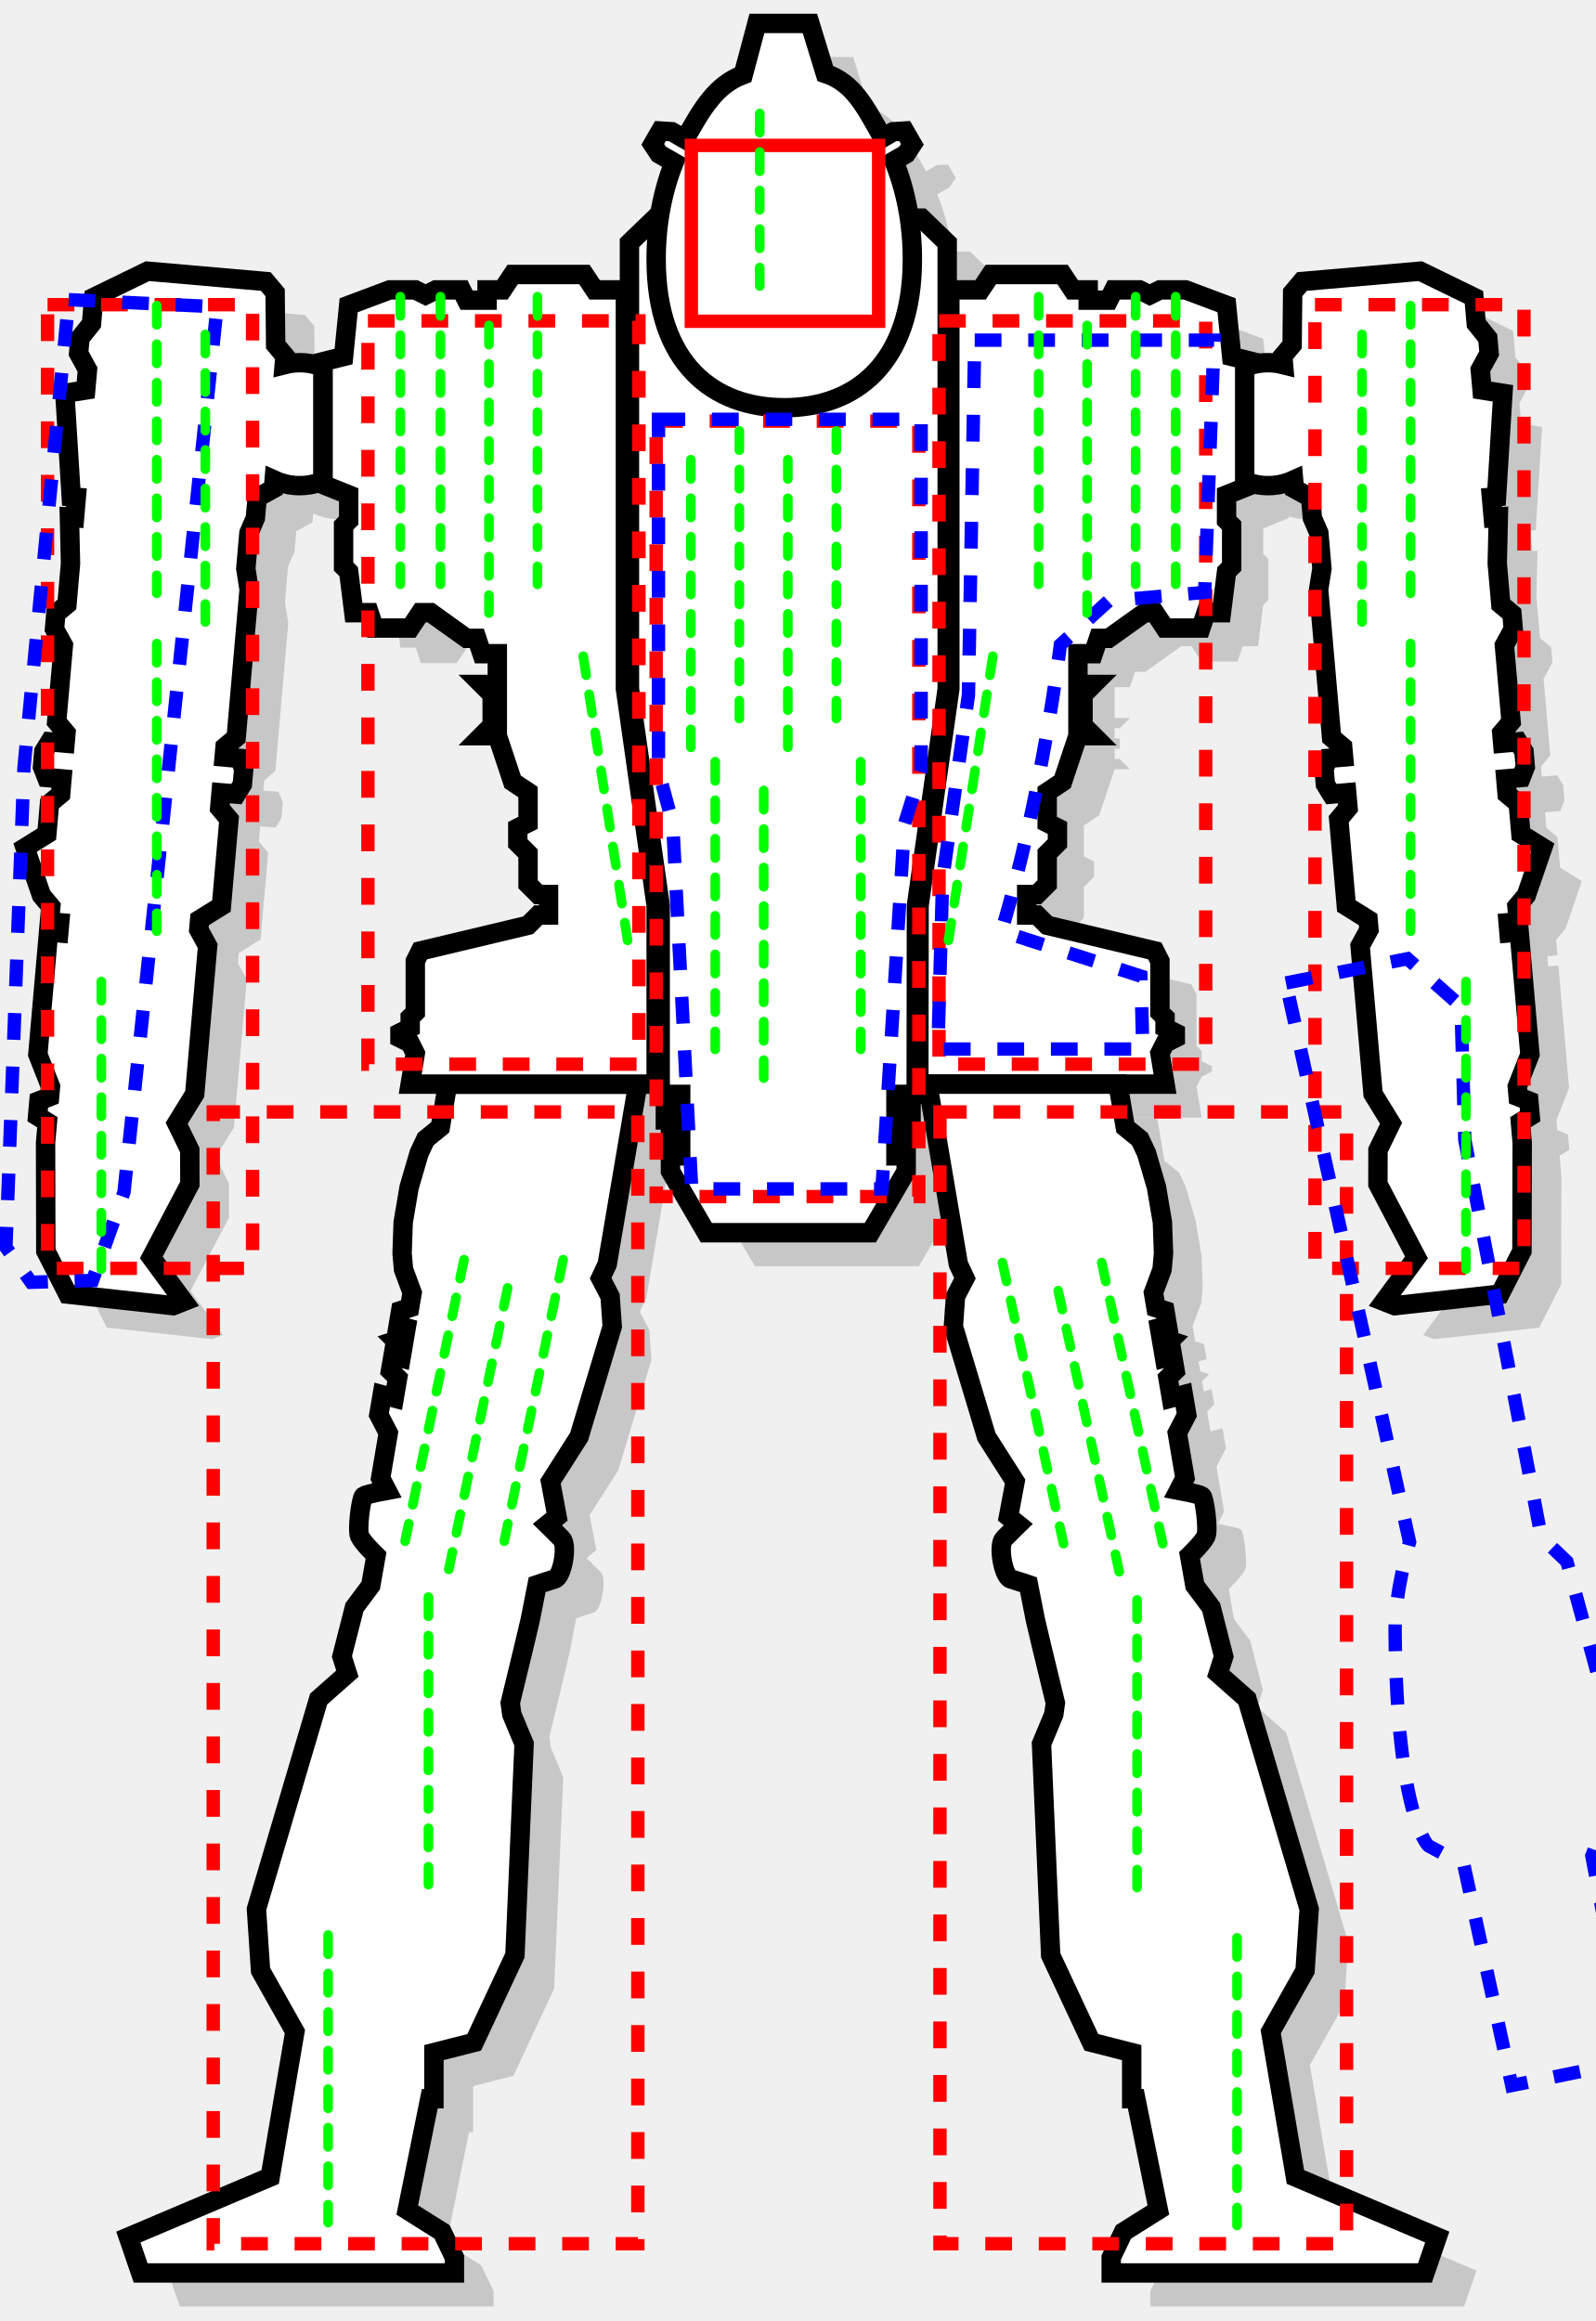
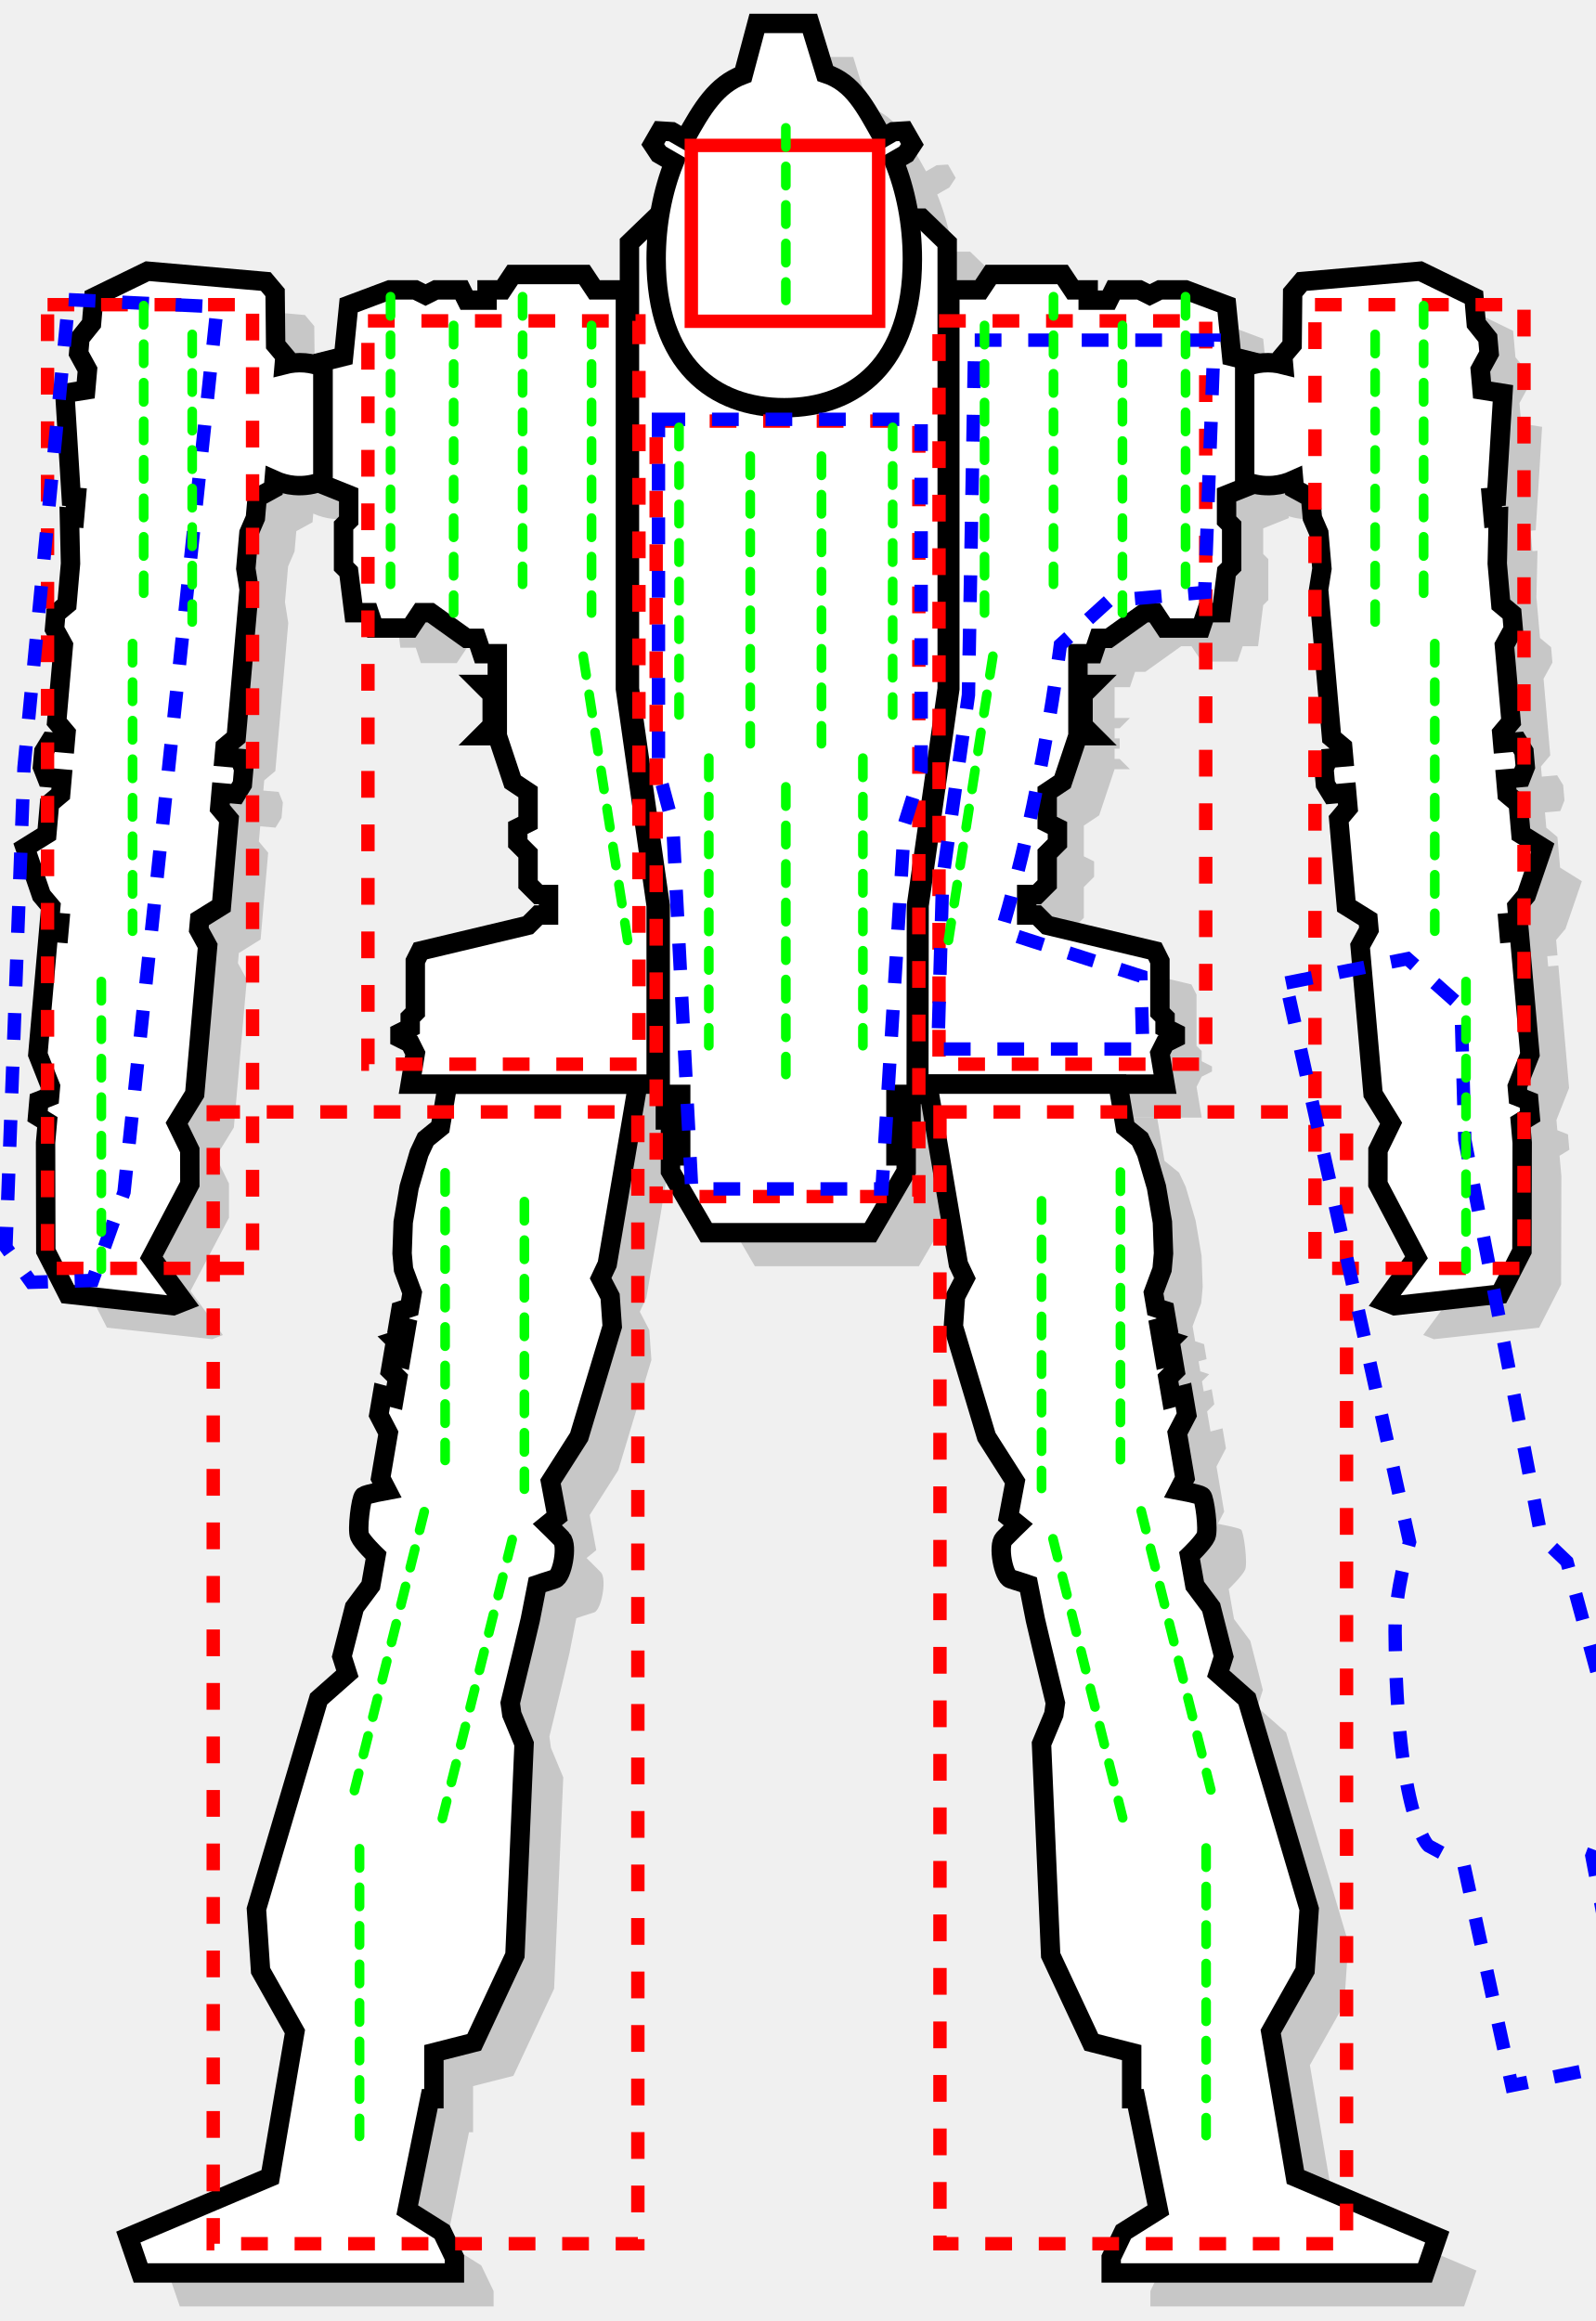
<svg xmlns="http://www.w3.org/2000/svg" width="100%" height="100%" viewBox="-1.875 -1.75 119.25 173.5" version="1.1" style="fill-rule:evenodd;clip-rule:evenodd;">
  <defs>
    <clipPath id="biped-structure-visible-1" clipPathUnits="userSpaceOnUse">
      <path clip-rule="evenodd" transform="matrix(1 0 0 1 0 0)" d="M-100000 -100000H100000V100000H-100000Z M65.851 9.755l.472-.715-.573-.996-.856 .052-.789 .456c-1.331-2.364-2.191-4.121-4.293-4.811L58.664 0H54.705L53.682 3.831c-2.023 .753-3.073 2.51-4.353 4.831l-.981-.566-.855-.052-.575 .996 .473 .715 1.117 .644c-.848 2.116-1.337 4.584-1.337 7.222 0 7.827 4.288 11.107 9.576 11.107 5.29 0 9.576-3.28 9.576-11.107 0-2.689-.505-5.2-1.382-7.341l.91-.525z Z" />
    </clipPath>
  </defs>
  <g id="paperdoll-art-structure">
    <path id="path56107" d="M94.461 36.98V27.787l-1.532-.383-.382-3.83-3.065-1.149H87.566l-.766 .383-.766-.383H84.119l-.383 .767H82.204v-.767h-1.15l-.766-1.15H74.925l-.765 1.15H71.863v29.82L69.564 68.448l-.018 13.347H87.95l-.384-2.298 .384-.765 .766-.383v-.383l-.766-.384v-.766l-.384-.382V72.603l-.382-.765-8.044-1.917-.766-.765h-.766V67.623h.766l.766-.765V64.559l.766-.766v-1.15l-.766-.382V59.963l1.148-.766 1.15-3.447h1.148l-.766-.766h-.382v-.766h.382v-.766h-.382v-.767h.382l.766-.766H81.438V49.62h1.148l.384-1.149h.766l2.682-1.916h.766l.766 1.15h2.68l.384-1.15h1.149l.384-3.064 .382-.382V40.045l-.382-.384V37.746l1.914-.766z M33.964 85.023l-1.091 .886-.491 1.044-.745 2.543-.446 2.623-.083 2.328 .108 1.203 .645 1.738-.191 1.124-.663 .215-.191 1.125 .599 .159-.127 .749-.663 .215 .535 .534-.128 .75-.598-.16-.192 1.125 .535 .534-.255 1.498-.898-.239-.255 1.499 .708 1.362-.573 3.372 .472 .909s-1.529 .28-1.734 .431c-.206 .151-.51 2.531-.306 2.997 .204 .467 1.225 1.449 1.225 1.449l-.396 2.242-1.218 1.633-.936 3.668 .409 1.284-2.149 1.898-4.649 15.704 .307 4.598 2.566 4.56-1.083 6.37-.764 4.496-10.602 4.491 .92 2.681H35.02v-1.148l-.92-1.916-2.606-1.639 1.687-8.319h.306v-3.448l3.012-.766 3.045-6.512 .684-15.8-.919-2.203-.118-.85 .997-4.11 .5-2.113 .515-2.623s.771-.263 1.327-.431c.555-.167 .976-2.513 .51-2.997-.467-.483-1.072-1.068-1.072-1.068l.726-.589-.492-2.623 2.136-3.348 2.478-8.244-.157-2.247-.709-1.363 .492-1.044 2.289-13.464H34.512l-.548 3.227z" style="fill:rgb(199,199,199);fill-rule:nonzero;" />
    <path id="path56111" d="M95.445 27.882c.537-.045 1.058 .007 1.549 .133l-.056-.647 .698-.83 .04-3.91 .698-.829 8.839-.773 4.016 1.956 .172 1.968 .862 1.077 .101 1.145-.663 1.212 .134 1.526 1.559 .248-.477 7.732-.382 .034 .134 1.526 .382-.034-.081 3.468 .267 3.052 .83 .696 .1 1.146-.663 1.211 .501 5.724-.697 .831 .066 .762 1.146-.101 .448 .73 .099 1.145-.313 .797-1.145 .1 .099 1.145 .831 .697 .201 2.289 1.626 1.011-1.226 3.568-.697 .829 .101 1.145-.764 .066 .067 .763 .764-.066 .801 9.158-.945 2.39 .066 .763 .797 .315 .101 1.146-.731 .448 .135 1.525-.019 8.107-1.642 3.218-7.87 .864-.796-.314 2.423-3.293-2.881-5.479 .004-2.545 .979-2.007-1.346-2.189-.969-11.066 .664-1.212-.068-.763-1.625-1.011-.568-6.487 .697-.831-.1-1.144-1.145 .1-.448-.729-.101-1.145 .314-.797 1.146-.1-.068-.763-.829-.696-.968-11.067 .247-1.559-.233-2.671-.481-1.111-.134-1.526-1.212-.664-.056-.648c-.464 .21-.967 .353-1.503 .4-.762 .066-1.496-.059-2.155-.333V28.213c.421-.175 .876-.288 1.353-.331 M23.847 27.882c-.536-.045-1.057 .007-1.549 .133l.056-.647-.697-.83-.042-3.91-.696-.829-8.839-.773-4.017 1.956-.172 1.968-.862 1.077-.101 1.145 .664 1.212-.135 1.526-1.559 .248 .478 7.732 .381 .034-.133 1.526-.383-.034 .081 3.468-.266 3.052-.83 .696-.1 1.146 .663 1.211-.501 5.724 .697 .831-.067 .762-1.145-.101-.448 .73-.101 1.145 .315 .797 1.145 .1-.099 1.145-.831 .697-.201 2.289-1.626 1.011 1.225 3.568 .698 .829-.102 1.145 .764 .066-.067 .763-.763-.066-.801 9.158 .945 2.39-.067 .763-.797 .315-.101 1.146 .731 .448-.134 1.525 .019 8.107 1.64 3.218 7.872 .864 .796-.314-2.424-3.293 2.882-5.479-.004-2.545-.979-2.007 1.346-2.189 .968-11.066-.664-1.212 .067-.763 1.626-1.011 .568-6.487-.696-.831 .1-1.144 1.145 .1 .448-.729 .101-1.145-.315-.797-1.146-.1 .068-.763 .83-.696 .967-11.067-.247-1.559 .234-2.671 .481-1.111 .134-1.526 1.211-.664 .056-.648c.465 .21 .967 .353 1.504 .4 .762 .066 1.495-.059 2.155-.333V28.213c-.421-.175-.876-.288-1.354-.331" style="fill:rgb(199,199,199);fill-rule:nonzero;" />
    <path id="path56119" d="M85.168 85.023l1.091 .886 .491 1.044 .746 2.543 .445 2.623 .083 2.328-.108 1.203-.645 1.738 .191 1.124 .664 .215 .19 1.125-.599 .159 .128 .749 .663 .215-.536 .534 .128 .75 .598-.16 .193 1.125-.536 .534 .255 1.498 .898-.239 .255 1.499-.707 1.362 .572 3.372-.472 .909s1.529 .28 1.734 .431c.206 .151 .51 2.531 .306 2.997-.204 .467-1.226 1.449-1.226 1.449l.396 2.242 1.218 1.633 .937 3.668-.408 1.284 2.148 1.898 4.649 15.704-.306 4.598-2.567 4.56 1.083 6.37 .764 4.496 10.602 4.491-.92 2.681H84.113v-1.148l.919-1.916 2.607-1.639-1.687-8.319h-.307v-3.448l-3.012-.766-3.045-6.512-.684-15.8 .919-2.203 .118-.85-.997-4.11-.499-2.113-.517-2.623s-.77-.263-1.326-.431c-.555-.167-.975-2.513-.51-2.997 .467-.483 1.072-1.068 1.072-1.068l-.726-.589 .492-2.623-2.136-3.348-2.477-8.244 .157-2.247 .708-1.363-.492-1.044-2.289-13.464H84.62l.548 3.227z M48.354 52.357V22.537H46.056l-.766-1.15H39.927l-.766 1.15H38.013v.767H36.48l-.383-.767H34.182l-.767 .384-.766-.384H30.735l-3.065 1.15-.383 3.83-1.532 .383v9.193l1.915 .766v1.915l-.383 .383V43.22l.383 .383 .383 3.064h1.15l.382 1.151h2.682l.766-1.151h.766l2.681 1.917h.766l.383 1.149h1.15v2.298h-1.15l.766 .766h.384v.767h-.384v.766h.384v.766h-.384l-.766 .766h1.15l1.148 3.447 1.15 .766v2.298l-.766 .383v1.148l.766 .766v2.3l.766 .766h.766v1.532h-.766l-.766 .766-8.044 1.916-.384 .765v3.831l-.382 .383v.766l-.765 .383v.383l.765 .383 .382 .766-.382 2.298H50.653V68.56L48.354 52.357z M69.09 12.261l.472-.715-.573-.996-.856 .052-.789 .456c-1.33-2.364-2.191-4.121-4.293-4.811L61.903 2.506H57.944L56.921 6.337c-2.023 .753-3.073 2.51-4.353 4.831l-.981-.566-.855-.052-.575 .996 .473 .715 1.117 .644c-.848 2.116-1.337 4.584-1.337 7.221 0 7.828 4.288 11.107 9.576 11.107 5.29 0 9.576-3.279 9.576-11.107 0-2.688-.505-5.199-1.382-7.34l.91-.525z" style="fill:rgb(199,199,199);fill-rule:nonzero;" />
    <path id="path56135" d="M72.556 52.245L70.257 68.448l-.016 13.348v.766H68.725v.766h1.132v1.149H68.725v.766h.766v1.149h-.766v.766h.766v1.149L66.81 92.904H54.552l-2.681-4.597V87.158h.766v-.766h-.766V85.243h.766v-.766H51.489V83.328h1.148v-.766H51.105V68.448L48.806 52.245V18.913l1.917-1.851H70.641l1.915 1.851V52.245z" style="fill:rgb(199,199,199);fill-rule:nonzero;" />
    <g clip-path="url(#biped-structure-visible-1)">
      <path id="paperdoll-art-structure-CT-isCT" class="structure unitLocation" data-loc="CT" d="M68.926 49.74L66.627 65.943 66.61 79.291v.766H65.095v.766h1.132v1.149H65.095v.766h.766v1.15h-.766v.766h.766v1.148L63.18 90.399H50.922l-2.681-4.597V84.654h.766v-.766h-.766v-1.15h.766v-.766H47.859V80.823h1.148v-.766H47.475V65.943L45.176 49.74V16.408l1.917-1.851H67.011l1.915 1.851V49.74z" style="fill:white;fill-rule:nonzero;stroke:none;stroke-opacity:1;stroke-width:1.45px" />
    </g>
    <path d="M68.926 49.74L66.627 65.943 66.61 79.291v.766H65.095v.766h1.132v1.149H65.095v.766h.766v1.15h-.766v.766h.766v1.148L63.18 90.399H50.922l-2.681-4.597V84.654h.766v-.766h-.766v-1.15h.766v-.766H47.859V80.823h1.148v-.766H47.475V65.943L45.176 49.74V16.408l1.917-1.851H67.011l1.915 1.851V49.74z" style="fill:none;fill-rule:nonzero;stroke:black;stroke-opacity:1;stroke-width:1.45px" />
    <path id="paperdoll-art-structure-RT-isRT" class="structure unitLocation" data-loc="RT" d="M91.722 34.475V25.281l-1.532-.382-.382-3.83-3.065-1.149H84.827l-.766 .383-.766-.383H81.38l-.383 .767H79.465V19.92h-1.15l-.766-1.15H72.187l-.766 1.15H69.124V49.74L66.825 65.943l-.018 13.348H85.211l-.384-2.299 .384-.765 .766-.383v-.383l-.766-.384v-.766l-.384-.382V70.098l-.382-.765-8.044-1.916-.766-.767h-.766V65.118h.766l.766-.765V62.054l.766-.766v-1.15l-.766-.382V57.458l1.148-.766 1.15-3.447h1.148l-.766-.766h-.382v-.766h.382v-.766h-.382V50.18h.382l.766-.766H78.699V47.115h1.148l.385-1.149h.765l2.682-1.916h.766l.766 1.15h2.68l.384-1.15h1.149l.384-3.064 .382-.382V37.54l-.382-.384V35.241l1.914-.766z" style="fill:white;fill-rule:nonzero;stroke:black;stroke-opacity:1;stroke-width:1.45px" />
    <path id="paperdoll-art-structure-RA-isRA" class="structure unitLocation" data-loc="RA" d="M92.517 25.377c.537-.045 1.058 .007 1.549 .133l-.056-.647 .698-.83 .041-3.91 .697-.829 8.839-.773 4.016 1.956 .172 1.968 .862 1.077 .101 1.145-.663 1.212 .134 1.526 1.559 .248-.477 7.732-.382 .034 .134 1.525 .382-.033-.081 3.468 .267 3.052 .83 .696 .1 1.146-.663 1.211 .501 5.724-.697 .831 .066 .762 1.146-.101 .448 .73 .099 1.145-.313 .797-1.145 .1 .099 1.145 .831 .697 .201 2.289 1.626 1.011-1.226 3.568-.697 .829 .101 1.145-.763 .066 .066 .763 .764-.066 .801 9.158-.945 2.39 .066 .763 .797 .315 .102 1.145-.731 .449 .134 1.525-.019 8.107-1.641 3.218-7.871 .864-.796-.314 2.423-3.294-2.881-5.478 .004-2.545 .979-2.007-1.346-2.189L99.79 68.96l.664-1.212-.067-.763-1.626-1.011-.568-6.488 .697-.83-.1-1.145-1.145 .101-.448-.729-.101-1.145 .315-.797 1.145-.1-.068-.763-.829-.696-.968-11.067 .247-1.559-.233-2.672-.481-1.11-.134-1.526-1.212-.664-.056-.648c-.464 .21-.967 .353-1.503 .4-.553 .048-1.091-.005-1.597-.142V25.518c.256-.069 .522-.116 .795-.141" style="fill:white;fill-rule:nonzero;" />
    <path id="path56561" d="M92.517 25.377c.537-.045 1.058 .007 1.549 .133l-.056-.647 .698-.83 .041-3.91 .697-.829 8.839-.773 4.016 1.956 .172 1.968 .862 1.077 .101 1.145-.663 1.212 .134 1.526 1.559 .248-.477 7.732-.382 .034 .134 1.525 .382-.033-.081 3.468 .267 3.052 .83 .696 .1 1.146-.663 1.211 .501 5.724-.697 .831 .066 .762 1.146-.101 .448 .73 .099 1.145-.313 .797-1.145 .1 .099 1.145 .831 .697 .201 2.289 1.626 1.011-1.226 3.568-.697 .829 .101 1.145-.763 .066 .066 .763 .764-.066 .801 9.158-.945 2.39 .066 .763 .797 .315 .102 1.145-.731 .449 .134 1.525-.019 8.107-1.641 3.218-7.871 .864-.796-.314 2.423-3.294-2.881-5.478 .004-2.545 .979-2.007-1.346-2.189L99.79 68.96l.664-1.212-.067-.763-1.626-1.011-.568-6.488 .697-.83-.1-1.145-1.145 .101-.448-.729-.101-1.145 .315-.797 1.145-.1-.068-.763-.829-.696-.968-11.067 .247-1.559-.233-2.672-.481-1.11-.134-1.526-1.212-.664-.056-.648c-.464 .21-.967 .353-1.503 .4-.762 .066-1.496-.059-2.155-.333V25.708c.421-.175 .876-.288 1.353-.331z" style="fill:none;fill-rule:nonzero;stroke:black;stroke-width:1.45px;" />
    <path id="paperdoll-art-structure-LA-isLA" class="structure unitLocation" data-loc="LA" d="M20.92 25.377c-.536-.045-1.057 .007-1.548 .133l.055-.647-.697-.83-.041-3.91-.697-.829-8.839-.773-4.017 1.956-.171 1.968-.863 1.077-.101 1.145 .664 1.212-.135 1.526-1.559 .248 .478 7.732 .381 .034-.133 1.525-.383-.033 .082 3.468-.267 3.052-.83 .696-.1 1.146 .663 1.211-.501 5.724 .697 .831-.067 .762L1.846 53.7l-.448 .73-.1 1.145 .314 .797 1.145 .1-.099 1.145-.831 .697-.201 2.289L0 61.614l1.225 3.568 .698 .829-.101 1.145 .764 .066-.068 .763-.763-.066-.801 9.158 .945 2.39-.067 .763-.797 .315-.1 1.145 .731 .449-.135 1.525 .019 8.107 1.641 3.218 7.871 .864 .796-.314-2.424-3.294 2.882-5.478-.004-2.545-.979-2.007 1.346-2.189 .968-11.066-.664-1.212 .068-.763 1.625-1.011 .568-6.488-.696-.83 .1-1.145 1.145 .101 .448-.729 .101-1.145-.314-.797-1.147-.1 .068-.763 .83-.696 .967-11.067-.247-1.559 .234-2.672 .481-1.11 .134-1.526 1.211-.664 .056-.648c.465 .21 .967 .353 1.504 .4 .762 .066 1.495-.059 2.155-.333V25.708c-.421-.175-.876-.288-1.354-.331" style="fill:white;fill-rule:nonzero;" />
    <path id="path56569" d="M20.92 25.377c-.536-.045-1.057 .007-1.548 .133l.055-.647-.697-.83-.041-3.91-.697-.829-8.839-.773-4.017 1.956-.171 1.968-.863 1.077-.101 1.145 .664 1.212-.135 1.526-1.559 .248 .478 7.732 .381 .034-.133 1.525-.383-.033 .082 3.468-.267 3.052-.83 .696-.1 1.146 .663 1.211-.501 5.724 .697 .831-.067 .762L1.846 53.7l-.448 .73-.1 1.145 .314 .797 1.145 .1-.099 1.145-.831 .697-.201 2.289L0 61.614l1.225 3.568 .698 .829-.101 1.145 .764 .066-.068 .763-.763-.066-.801 9.158 .945 2.39-.067 .763-.797 .315-.1 1.145 .731 .449-.135 1.525 .019 8.107 1.641 3.218 7.871 .864 .796-.314-2.424-3.294 2.882-5.478-.004-2.545-.979-2.007 1.346-2.189 .968-11.066-.664-1.212 .068-.763 1.625-1.011 .568-6.488-.696-.83 .1-1.145 1.145 .101 .448-.729 .101-1.145-.314-.797-1.147-.1 .068-.763 .83-.696 .967-11.067-.247-1.559 .234-2.672 .481-1.11 .134-1.526 1.211-.664 .056-.648c.465 .21 .967 .353 1.504 .4 .762 .066 1.495-.059 2.155-.333V25.708c-.421-.175-.876-.288-1.354-.331z" style="fill:none;fill-rule:nonzero;stroke:black;stroke-width:1.45px;" />
    <path id="paperdoll-art-structure-HD-isHD" class="structure unitLocation" data-loc="HD" d="M65.851 9.755l.472-.715-.573-.996-.856 .052-.789 .456c-1.331-2.364-2.191-4.121-4.293-4.811L58.664 0H54.705L53.682 3.831c-2.023 .753-3.073 2.51-4.353 4.831l-.981-.566-.855-.052-.575 .996 .473 .715 1.117 .644c-.848 2.116-1.337 4.584-1.337 7.222 0 7.827 4.288 11.107 9.576 11.107 5.29 0 9.576-3.28 9.576-11.107 0-2.689-.505-5.2-1.382-7.341l.91-.525z" style="fill:white;fill-rule:nonzero;stroke:black;stroke-opacity:1;stroke-width:1.45px" />
    <path id="paperdoll-art-structure-RL-isRL" class="structure unitLocation" data-loc="RL" d="M82.24 82.518l1.091 .886 .491 1.044 .746 2.543 .445 2.623 .083 2.328-.108 1.203-.645 1.738 .191 1.124 .663 .215 .191 1.125-.599 .159 .127 .749 .664 .215-.536 .534 .128 .75 .598-.16 .192 1.125-.535 .534 .255 1.498 .898-.239 .255 1.499-.708 1.362 .573 3.372-.472 .909s1.529 .28 1.734 .431c.206 .151 .51 2.531 .306 2.997-.204 .467-1.226 1.449-1.226 1.449l.397 2.242 1.218 1.633 .936 3.668-.408 1.284 2.148 1.898 4.649 15.704-.306 4.598-2.567 4.56 1.083 6.37 .764 4.496 10.602 4.491-.92 2.681H81.185v-1.148l.919-1.916 2.607-1.64-1.688-8.318h-.306v-3.448l-3.012-.767-3.045-6.511-.684-15.8 .919-2.204 .118-.849-.997-4.11-.499-2.113L75 116.709s-.77-.263-1.326-.431c-.555-.167-.975-2.513-.51-2.997 .467-.483 1.072-1.068 1.072-1.068l-.726-.589 .492-2.623-2.136-3.349-2.477-8.243 .156-2.247 .709-1.363-.492-1.044-2.289-13.464H81.692l.548 3.227z" style="fill:white;fill-rule:nonzero;stroke:black;stroke-opacity:1;stroke-width:1.45px" />
    <path id="paperdoll-art-structure-LL-isLL" class="structure unitLocation" data-loc="LL" d="M31.036 82.518l-1.091 .886-.491 1.044-.745 2.543-.446 2.623-.083 2.328 .108 1.203 .645 1.738-.191 1.124-.664 .215-.19 1.125 .599 .159-.128 .749-.662 .215 .535 .534-.128 .75-.598-.16-.193 1.125 .536 .534-.255 1.498-.898-.239-.255 1.499 .707 1.362-.572 3.372 .472 .909s-1.529 .28-1.734 .431c-.206 .151-.51 2.531-.306 2.997 .204 .467 1.225 1.449 1.225 1.449l-.396 2.242-1.218 1.633-.936 3.668 .409 1.284-2.149 1.898-4.649 15.704 .307 4.598 2.566 4.56-1.083 6.37-.764 4.496-10.602 4.491 .92 2.681H32.092v-1.148l-.92-1.916-2.606-1.64 1.686-8.318h.307v-3.448l3.012-.767 3.045-6.511 .684-15.8-.919-2.204-.118-.849 .997-4.11 .5-2.113 .516-2.623s.77-.263 1.326-.431c.555-.167 .976-2.513 .51-2.997-.467-.483-1.072-1.068-1.072-1.068l.726-.589-.492-2.623 2.136-3.349 2.478-8.243-.158-2.247-.708-1.363 .492-1.044 2.289-13.464H31.584l-.548 3.227z" style="fill:white;fill-rule:nonzero;stroke:black;stroke-opacity:1;stroke-width:1.45px" />
    <path id="paperdoll-art-structure-LT-isLT" class="structure unitLocation" data-loc="LT" d="M44.873 49.74V19.92H42.575l-.766-1.15H36.446l-.766 1.15H34.532v.766H32.999l-.382-.766H30.701l-.767 .383-.766-.383H27.254l-3.065 1.149-.383 3.83-1.531 .383v9.193l1.914 .766v1.916l-.383 .383v3.063l.383 .383 .383 3.064h1.15l.382 1.15h2.682l.766-1.15h.766l2.681 1.916h.766l.383 1.149h1.15v2.299h-1.15l.766 .765h.384v.767h-.384v.766h.384v.766h-.384l-.766 .766h1.15l1.148 3.448 1.15 .766v2.298l-.766 .383v1.148l.766 .766v2.299l.766 .766h.766v1.533h-.766l-.766 .766-8.044 1.916-.384 .765v3.83l-.382 .384v.766l-.765 .383v.383l.765 .383 .382 .765-.382 2.299H47.172V65.943L44.873 49.74z" style="fill:white;fill-rule:nonzero;stroke:black;stroke-opacity:1;stroke-width:1.45px" />
    <rect x="49.8" y="9.12" width="14.002" height="13.146" style="fill: none; stroke: rgb(255, 0, 0);" data-canon="structure" data-fill="structure" data-location="HD" />
    <rect data-canon="structure" data-location="CT" x="47.172" y="29.727" width="19.635" height="57.971" style="fill: none; stroke-dasharray: 2; stroke: rgb(255, 0, 0);" />
    <rect data-canon="structure" data-location="LT" x="25.628" y="22.235" width="20.258" height="55.565" style="fill: none; stroke-dasharray: 2; stroke: rgb(255, 0, 0);" />
    <rect data-canon="structure" data-location="RT" x="68.316" y="22.235" width="19.935" height="55.565" style="fill: none; stroke-dasharray: 2; stroke: rgb(255, 0, 0);" />
    <rect data-canon="structure" data-location="LA" x="1.678" y="21.026" width="15.326" height="72.034" style="fill: none; stroke-dasharray: 2; stroke: rgb(255, 0, 0);" />
    <rect data-canon="structure" data-location="RA" x="96.417" y="21.026" width="15.624" height="72.034" style="fill: none; stroke-dasharray: 2; stroke: rgb(255, 0, 0);" />
    <rect data-canon="structure" data-location="LL" x="14.064" y="81.369" width="31.739" height="84.605" style="fill: none; stroke-dasharray: 2; stroke: rgb(255, 0, 0);" />
    <rect data-canon="structure" data-location="RL" x="68.386" y="81.369" width="30.391" height="84.605" style="fill: none; stroke-dasharray: 2; stroke: rgb(255, 0, 0);" />
    <path d="M 47.345 29.597 L 66.98 29.597 L 66.98 55.865 L 65.737 59.828 L 64.051 87.124 L 49.83 87.124 L 48.41 59.828 L 47.345 55.865 L 47.345 29.597 Z" style="fill: none; stroke-dasharray: 2; stroke-width: 1; stroke: rgb(0, 0, 255);" data-fill="structure" data-location="CT" />
    <path d="M 70.984 23.678 L 88.877 23.678 L 88.175 42.532 L 80.993 43.17 L 77.387 46.446 C 77.387 46.446 75.992 57.898 72.985 67.865 L 83.403 71.218 L 83.551 76.668 L 68.231 76.668 L 68.586 63.959 L 70.515 50.198 L 70.984 23.678 Z" style="fill: none; stroke-dasharray: 2; stroke-width: 1; stroke: rgb(0, 0, 255);" data-fill="structure" data-location="RT" />
    <path d="M 27.935 76.668 L 45.828 76.668 L 45.126 57.814 L 37.944 57.176 L 34.338 53.9 C 34.338 53.9 32.943 42.448 29.936 32.481 L 40.354 29.128 L 40.502 23.678 L 25.182 23.678 L 25.537 36.387 L 27.466 50.148 L 27.935 76.668 Z" style="fill: none; stroke-dasharray: 2; stroke-width: 1; stroke: rgb(0, 0, 255); transform-box: fill-box; transform-origin: 50% 50%;" transform="matrix(-1, 0, 0, -1, 0.000004, 0.000003)" data-fill="structure" data-location="LT" />
  </g>
  <path d="M 4.419 20.435 L 15.524 20.342 L 12.305 86.808 L 10.331 93.536 L 5.754 93.928 L 3.724 91.42 L 3.052 55.56 L 4.419 20.435 Z" style="stroke: rgb(0, 0, 255); fill: none; stroke-dasharray: 2; transform-box: fill-box; transform-origin: 50% 50%;" data-fill="structure" data-location="LA" transform="matrix(0.998411, 0.056343, -0.056343, 0.998411, 0, 0)" />
  <path d="M 99.249 93.835 L 110.354 93.928 L 107.135 27.462 L 105.161 20.734 L 100.584 20.342 L 98.554 22.85 L 97.882 58.71 L 99.249 93.835 Z" style="stroke: rgb(0, 0, 255); fill: none; stroke-dasharray: 2; stroke-width: 1; transform-origin: 104.118px 57.135px;" transform="matrix(-0.998411, 0.056343, -0.056343, -0.998411, 0.000007, 0.000004)" data-fill="structure" data-location="RA" />
  <path d="M 42.089 87.98 L 51.351 88.015 L 54.567 92.306 L 52.852 102.138 L 52.531 132.389 L 54.037 134.555 L 55.087 150.705 L 51.476 156.483 L 51.272 172.106 L 42.184 172.106 L 41.965 155.227 L 39.656 153.305 C 39.656 153.305 37.756 150.789 40.412 137.098 C 40.976 134.191 42.806 130.769 42.806 130.769 L 42.089 87.98 Z" style="fill: none; stroke-dasharray: 2; stroke: rgb(0, 0, 255); transform-box: fill-box; transform-origin: 50% 50%;" transform="matrix(0.979883, -0.199572, 0.199572, 0.979883, 35.44514, -6.079223)" data-fill="structure" data-location="RL" />
  <path d="M 26.202 164.582 L 35.464 164.547 L 38.68 160.256 L 36.965 150.424 L 36.644 120.173 L 38.15 118.007 L 39.2 101.857 L 35.589 96.079 L 35.385 80.456 L 26.297 80.456 L 26.078 97.335 L 23.769 99.257 C 23.769 99.257 21.869 101.773 24.525 115.464 C 25.089 118.371 26.919 121.793 26.919 121.793 L 26.202 164.582 Z" style="fill: none; stroke-dasharray: 2; stroke: rgb(0, 0, 255); stroke-width: 1; transform-origin: 31.155px 122.519px;" data-fill="structure" data-location="LL" transform="matrix(-0.979883, -0.199572, 0.199572, -0.979883, -0.000001, 0.000011)" />
  <g data-rail="structure" data-location="HD">
-     <path d="M 54.914 6.733 L 54.914 19.633" style="fill: none; stroke: rgb(0, 255, 0); stroke-width: 0.72; stroke-linecap: round; stroke-dasharray: 1.44;" data-rail-capacity="3" data-rail-index="1" />
+     <path d="M 56.866 7.808 L 56.866 20.708" style="fill: none; stroke: rgb(0, 255, 0); stroke-width: 0.72; stroke-linecap: round; stroke-dasharray: 1.44;" data-rail-capacity="3" data-rail-index="1" />
  </g>
  <g data-rail="structure" data-location="CT">
-     <path d="M 53.391 30.464 L 53.391 51.964" style="fill: none; stroke: rgb(0, 255, 0); stroke-width: 0.72; stroke-linecap: round; stroke-dasharray: 1.44;" data-rail-capacity="5" data-rail-index="1" />
-     <path d="M 60.642 30.464 L 60.642 51.964" style="fill: none; stroke: rgb(0, 255, 0); stroke-width: 0.72; stroke-linecap: round; stroke-dasharray: 1.44;" data-rail-capacity="5" data-rail-index="2" />
-     <path d="M 51.587 55.189 L 51.587 76.689" style="fill: none; stroke: rgb(0, 255, 0); stroke-width: 0.72; stroke-linecap: round; stroke-dasharray: 1.44;" data-rail-capacity="5" data-rail-index="3" />
-     <path d="M 62.463 55.189 L 62.463 76.689" style="fill: none; stroke: rgb(0, 255, 0); stroke-width: 0.72; stroke-linecap: round; stroke-dasharray: 1.44;" data-rail-capacity="5" data-rail-index="4" />
-     <path d="M 57.016 32.614 L 57.016 54.114" style="fill: none; stroke: rgb(0, 255, 0); stroke-width: 0.72; stroke-linecap: round; stroke-dasharray: 1.44;" data-rail-capacity="5" data-rail-index="5" />
-     <path d="M 55.212 57.339 L 55.212 78.839" style="fill: none; stroke: rgb(0, 255, 0); stroke-width: 0.72; stroke-linecap: round; stroke-dasharray: 1.44;" data-rail-capacity="5" data-rail-index="6" />
-     <path d="M 49.765 32.614 L 49.765 54.114" style="fill: none; stroke: rgb(0, 255, 0); stroke-width: 0.72; stroke-linecap: round; stroke-dasharray: 1.44;" data-rail-capacity="5" data-rail-index="7" />
+     <path d="M 48.882 30.195 L 48.882 51.695" style="fill: none; stroke: rgb(0, 255, 0); stroke-width: 0.72; stroke-linecap: round; stroke-dasharray: 1.44;" data-rail-capacity="5" data-rail-index="1" />
+     <path d="M 64.85 30.195 L 64.85 51.695" style="fill: none; stroke: rgb(0, 255, 0); stroke-width: 0.72; stroke-linecap: round; stroke-dasharray: 1.44;" data-rail-capacity="5" data-rail-index="2" />
+     <path d="M 51.108 54.92 L 51.108 76.42" style="fill: none; stroke: rgb(0, 255, 0); stroke-width: 0.72; stroke-linecap: round; stroke-dasharray: 1.44;" data-rail-capacity="5" data-rail-index="3" />
+     <path d="M 62.625 54.92 L 62.625 76.42" style="fill: none; stroke: rgb(0, 255, 0); stroke-width: 0.72; stroke-linecap: round; stroke-dasharray: 1.44;" data-rail-capacity="5" data-rail-index="4" />
+     <path d="M 54.205 32.345 L 54.205 53.845" style="fill: none; stroke: rgb(0, 255, 0); stroke-width: 0.72; stroke-linecap: round; stroke-dasharray: 1.44;" data-rail-capacity="5" data-rail-index="5" />
+     <path d="M 56.866 57.07 L 56.866 78.57" style="fill: none; stroke: rgb(0, 255, 0); stroke-width: 0.72; stroke-linecap: round; stroke-dasharray: 1.44;" data-rail-capacity="5" data-rail-index="6" />
+     <path d="M 59.528 32.345 L 59.528 53.845" style="fill: none; stroke: rgb(0, 255, 0); stroke-width: 0.72; stroke-linecap: round; stroke-dasharray: 1.44;" data-rail-capacity="5" data-rail-index="7" />
  </g>
  <g data-rail="structure" data-location="LT">
-     <path d="M 28.05 20.427 L 28.05 41.927" style="fill: none; stroke: rgb(0, 255, 0); stroke-width: 0.72; stroke-linecap: round; stroke-dasharray: 1.44;" data-rail-capacity="5" data-rail-index="1" />
-     <path d="M 38.298 20.427 L 38.298 41.927" style="fill: none; stroke: rgb(0, 255, 0); stroke-width: 0.72; stroke-linecap: round; stroke-dasharray: 1.44;" data-rail-capacity="5" data-rail-index="2" />
-     <path d="M 31.047 20.427 L 31.047 41.927" style="fill: none; stroke: rgb(0, 255, 0); stroke-width: 0.72; stroke-linecap: round; stroke-dasharray: 1.44;" data-rail-capacity="5" data-rail-index="3" />
-     <path d="M 34.673 22.577 L 34.673 44.076" style="fill: none; stroke: rgb(0, 255, 0); stroke-width: 0.72; stroke-linecap: round; stroke-dasharray: 1.44;" data-rail-capacity="5" data-rail-index="4" />
-     <path d="M 41.719 47.301 L 45.038 68.544" style="fill: none; stroke: rgb(0, 255, 0); stroke-width: 0.72; stroke-linecap: round; stroke-dasharray: 1.44;" data-rail-capacity="5" data-rail-index="5" />
+     <path d="M 37.188 20.427 L 37.188 41.927" style="fill: none; stroke: rgb(0, 255, 0); stroke-width: 0.72; stroke-linecap: round; stroke-dasharray: 1.44;" data-rail-capacity="5" data-rail-index="1" />
+     <path d="M 27.316 20.427 L 27.316 41.927" style="fill: none; stroke: rgb(0, 255, 0); stroke-width: 0.72; stroke-linecap: round; stroke-dasharray: 1.44;" data-rail-capacity="5" data-rail-index="2" />
+     <path d="M 32.034 22.577 L 32.034 44.076" style="fill: none; stroke: rgb(0, 255, 0); stroke-width: 0.72; stroke-linecap: round; stroke-dasharray: 1.44;" data-rail-capacity="5" data-rail-index="3" />
+     <path d="M 41.719 47.301 L 45.038 68.544" style="fill: none; stroke: rgb(0, 255, 0); stroke-width: 0.72; stroke-linecap: round; stroke-dasharray: 1.44;" data-rail-capacity="5" data-rail-index="4" />
+     <path d="M 42.342 22.577 L 42.342 44.076" style="fill: none; stroke: rgb(0, 255, 0); stroke-width: 0.72; stroke-linecap: round; stroke-dasharray: 1.44;" data-rail-capacity="5" data-rail-index="5" />
  </g>
  <g data-rail="structure" data-location="RT">
-     <path d="M 86.009 20.427 L 86.009 41.927" style="fill: none; stroke: rgb(0, 255, 0); stroke-width: 0.72; stroke-linecap: round; stroke-dasharray: 1.44;" data-rail-capacity="5" data-rail-index="1" />
-     <path d="M 75.761 20.427 L 75.761 41.927" style="fill: none; stroke: rgb(0, 255, 0); stroke-width: 0.72; stroke-linecap: round; stroke-dasharray: 1.44;" data-rail-capacity="5" data-rail-index="2" />
-     <path d="M 83.012 20.427 L 83.012 41.927" style="fill: none; stroke: rgb(0, 255, 0); stroke-width: 0.72; stroke-linecap: round; stroke-dasharray: 1.44;" data-rail-capacity="5" data-rail-index="3" />
-     <path d="M 79.386 22.577 L 79.386 44.076" style="fill: none; stroke: rgb(0, 255, 0); stroke-width: 0.72; stroke-linecap: round; stroke-dasharray: 1.44;" data-rail-capacity="5" data-rail-index="4" />
-     <path d="M 72.34 47.301 L 69.021 68.544" style="fill: none; stroke: rgb(0, 255, 0); stroke-width: 0.72; stroke-linecap: round; stroke-dasharray: 1.44;" data-rail-capacity="5" data-rail-index="5" />
+     <path d="M 76.871 20.427 L 76.871 41.927" style="fill: none; stroke: rgb(0, 255, 0); stroke-width: 0.72; stroke-linecap: round; stroke-dasharray: 1.44;" data-rail-capacity="5" data-rail-index="1" />
+     <path d="M 86.743 20.427 L 86.743 41.927" style="fill: none; stroke: rgb(0, 255, 0); stroke-width: 0.72; stroke-linecap: round; stroke-dasharray: 1.44;" data-rail-capacity="5" data-rail-index="2" />
+     <path d="M 82.025 22.577 L 82.025 44.076" style="fill: none; stroke: rgb(0, 255, 0); stroke-width: 0.72; stroke-linecap: round; stroke-dasharray: 1.44;" data-rail-capacity="5" data-rail-index="3" />
+     <path d="M 72.34 47.301 L 69.021 68.544" style="fill: none; stroke: rgb(0, 255, 0); stroke-width: 0.72; stroke-linecap: round; stroke-dasharray: 1.44;" data-rail-capacity="5" data-rail-index="4" />
+     <path d="M 71.717 22.577 L 71.717 44.076" style="fill: none; stroke: rgb(0, 255, 0); stroke-width: 0.72; stroke-linecap: round; stroke-dasharray: 1.44;" data-rail-capacity="5" data-rail-index="5" />
  </g>
  <g data-rail="structure" data-location="LA">
-     <path d="M 9.846 21.095 L 9.846 42.595" style="fill: none; stroke: rgb(0, 255, 0); stroke-width: 0.72; stroke-linecap: round; stroke-dasharray: 1.44;" data-rail-capacity="5" data-rail-index="1" />
-     <path d="M 9.846 46.358 L 9.846 67.858" style="fill: none; stroke: rgb(0, 255, 0); stroke-width: 0.72; stroke-linecap: round; stroke-dasharray: 1.44;" data-rail-capacity="5" data-rail-index="2" />
+     <path d="M 8.866 21.095 L 8.866 42.595" style="fill: none; stroke: rgb(0, 255, 0); stroke-width: 0.72; stroke-linecap: round; stroke-dasharray: 1.44;" data-rail-capacity="5" data-rail-index="1" />
+     <path d="M 8.034 46.358 L 8.034 67.858" style="fill: none; stroke: rgb(0, 255, 0); stroke-width: 0.72; stroke-linecap: round; stroke-dasharray: 1.44;" data-rail-capacity="5" data-rail-index="2" />
    <path d="M 5.7 71.62 L 5.7 93.12" style="fill: none; stroke: rgb(0, 255, 0); stroke-width: 0.72; stroke-linecap: round; stroke-dasharray: 1.44;" data-rail-capacity="5" data-rail-index="3" />
-     <path d="M 13.472 23.245 L 13.472 44.745" style="fill: none; stroke: rgb(0, 255, 0); stroke-width: 0.72; stroke-linecap: round; stroke-dasharray: 1.44;" data-rail-capacity="5" data-rail-index="4" />
+     <path d="M 12.492 23.245 L 12.492 44.745" style="fill: none; stroke: rgb(0, 255, 0); stroke-width: 0.72; stroke-linecap: round; stroke-dasharray: 1.44;" data-rail-capacity="5" data-rail-index="4" />
  </g>
  <g data-rail="structure" data-location="RA">
-     <path d="M 103.56 21.095 L 103.56 42.595" style="fill: none; stroke: rgb(0, 255, 0); stroke-width: 0.72; stroke-linecap: round; stroke-dasharray: 1.44;" data-rail-capacity="5" data-rail-index="1" />
-     <path d="M 103.56 46.358 L 103.56 67.858" style="fill: none; stroke: rgb(0, 255, 0); stroke-width: 0.72; stroke-linecap: round; stroke-dasharray: 1.44;" data-rail-capacity="5" data-rail-index="2" />
+     <path d="M 104.54 21.095 L 104.54 42.595" style="fill: none; stroke: rgb(0, 255, 0); stroke-width: 0.72; stroke-linecap: round; stroke-dasharray: 1.44;" data-rail-capacity="5" data-rail-index="1" />
+     <path d="M 105.372 46.358 L 105.372 67.858" style="fill: none; stroke: rgb(0, 255, 0); stroke-width: 0.72; stroke-linecap: round; stroke-dasharray: 1.44;" data-rail-capacity="5" data-rail-index="2" />
    <path d="M 107.706 71.62 L 107.706 93.12" style="fill: none; stroke: rgb(0, 255, 0); stroke-width: 0.72; stroke-linecap: round; stroke-dasharray: 1.44;" data-rail-capacity="5" data-rail-index="3" />
-     <path d="M 99.934 23.245 L 99.934 44.745" style="fill: none; stroke: rgb(0, 255, 0); stroke-width: 0.72; stroke-linecap: round; stroke-dasharray: 1.44;" data-rail-capacity="5" data-rail-index="4" />
+     <path d="M 100.914 23.245 L 100.914 44.745" style="fill: none; stroke: rgb(0, 255, 0); stroke-width: 0.72; stroke-linecap: round; stroke-dasharray: 1.44;" data-rail-capacity="5" data-rail-index="4" />
  </g>
  <g data-rail="structure" data-location="LL">
-     <path d="M 32.811 92.416 L 28.406 113.46" style="fill: none; stroke: rgb(0, 255, 0); stroke-width: 0.72; stroke-linecap: round; stroke-dasharray: 1.44;" data-rail-capacity="5" data-rail-index="1" />
-     <path d="M 40.22 92.416 L 35.814 113.46" style="fill: none; stroke: rgb(0, 255, 0); stroke-width: 0.72; stroke-linecap: round; stroke-dasharray: 1.44;" data-rail-capacity="5" data-rail-index="2" />
-     <path d="M 30.151 117.633 L 30.151 139.133" style="fill: none; stroke: rgb(0, 255, 0); stroke-width: 0.72; stroke-linecap: round; stroke-dasharray: 1.44;" data-rail-capacity="5" data-rail-index="3" />
-     <path d="M 22.652 142.895 L 22.652 164.395" style="fill: none; stroke: rgb(0, 255, 0); stroke-width: 0.72; stroke-linecap: round; stroke-dasharray: 1.44;" data-rail-capacity="5" data-rail-index="4" />
-     <path d="M 36.075 94.52 L 31.67 115.564" style="fill: none; stroke: rgb(0, 255, 0); stroke-width: 0.72; stroke-linecap: round; stroke-dasharray: 1.44;" data-rail-capacity="5" data-rail-index="5" />
+     <path d="M 31.397 85.92 L 31.397 107.42" style="fill: none; stroke: rgb(0, 255, 0); stroke-width: 0.72; stroke-linecap: round; stroke-dasharray: 1.44;" data-rail-capacity="5" data-rail-index="1" />
+     <path d="M 29.838 111.247 L 24.616 132.103" style="fill: none; stroke: rgb(0, 255, 0); stroke-width: 0.72; stroke-linecap: round; stroke-dasharray: 1.44;" data-rail-capacity="5" data-rail-index="2" />
+     <path d="M 25.001 136.445 L 25.001 157.945" style="fill: none; stroke: rgb(0, 255, 0); stroke-width: 0.72; stroke-linecap: round; stroke-dasharray: 1.44;" data-rail-capacity="5" data-rail-index="3" />
+     <path d="M 37.322 88.07 L 37.322 109.57" style="fill: none; stroke: rgb(0, 255, 0); stroke-width: 0.72; stroke-linecap: round; stroke-dasharray: 1.44;" data-rail-capacity="5" data-rail-index="4" />
+     <path d="M 36.411 113.333 L 31.189 134.189" style="fill: none; stroke: rgb(0, 255, 0); stroke-width: 0.72; stroke-linecap: round; stroke-dasharray: 1.44;" data-rail-capacity="5" data-rail-index="5" />
  </g>
  <g data-rail="structure" data-location="RL">
-     <path d="M 80.478 92.632 L 85.039 113.642" style="fill: none; stroke: rgb(0, 255, 0); stroke-width: 0.72; stroke-linecap: round; stroke-dasharray: 1.44;" data-rail-capacity="5" data-rail-index="1" />
-     <path d="M 73.058 92.632 L 77.619 113.642" style="fill: none; stroke: rgb(0, 255, 0); stroke-width: 0.72; stroke-linecap: round; stroke-dasharray: 1.44;" data-rail-capacity="5" data-rail-index="2" />
-     <path d="M 83.121 117.845 L 83.121 139.345" style="fill: none; stroke: rgb(0, 255, 0); stroke-width: 0.72; stroke-linecap: round; stroke-dasharray: 1.44;" data-rail-capacity="5" data-rail-index="3" />
-     <path d="M 90.593 143.108 L 90.593 164.608" style="fill: none; stroke: rgb(0, 255, 0); stroke-width: 0.72; stroke-linecap: round; stroke-dasharray: 1.44;" data-rail-capacity="5" data-rail-index="4" />
-     <path d="M 77.224 94.733 L 81.785 115.743" style="fill: none; stroke: rgb(0, 255, 0); stroke-width: 0.72; stroke-linecap: round; stroke-dasharray: 1.44;" data-rail-capacity="5" data-rail-index="5" />
+     <path d="M 81.876 85.864 L 81.876 107.364" style="fill: none; stroke: rgb(0, 255, 0); stroke-width: 0.72; stroke-linecap: round; stroke-dasharray: 1.44;" data-rail-capacity="5" data-rail-index="1" />
+     <path d="M 83.425 111.191 L 88.635 132.05" style="fill: none; stroke: rgb(0, 255, 0); stroke-width: 0.72; stroke-linecap: round; stroke-dasharray: 1.44;" data-rail-capacity="5" data-rail-index="2" />
+     <path d="M 88.28 136.389 L 88.28 157.889" style="fill: none; stroke: rgb(0, 255, 0); stroke-width: 0.72; stroke-linecap: round; stroke-dasharray: 1.44;" data-rail-capacity="5" data-rail-index="3" />
+     <path d="M 75.979 88.014 L 75.979 109.514" style="fill: none; stroke: rgb(0, 255, 0); stroke-width: 0.72; stroke-linecap: round; stroke-dasharray: 1.44;" data-rail-capacity="5" data-rail-index="4" />
+     <path d="M 76.833 113.277 L 82.044 134.136" style="fill: none; stroke: rgb(0, 255, 0); stroke-width: 0.72; stroke-linecap: round; stroke-dasharray: 1.44;" data-rail-capacity="5" data-rail-index="5" />
  </g>
</svg>
